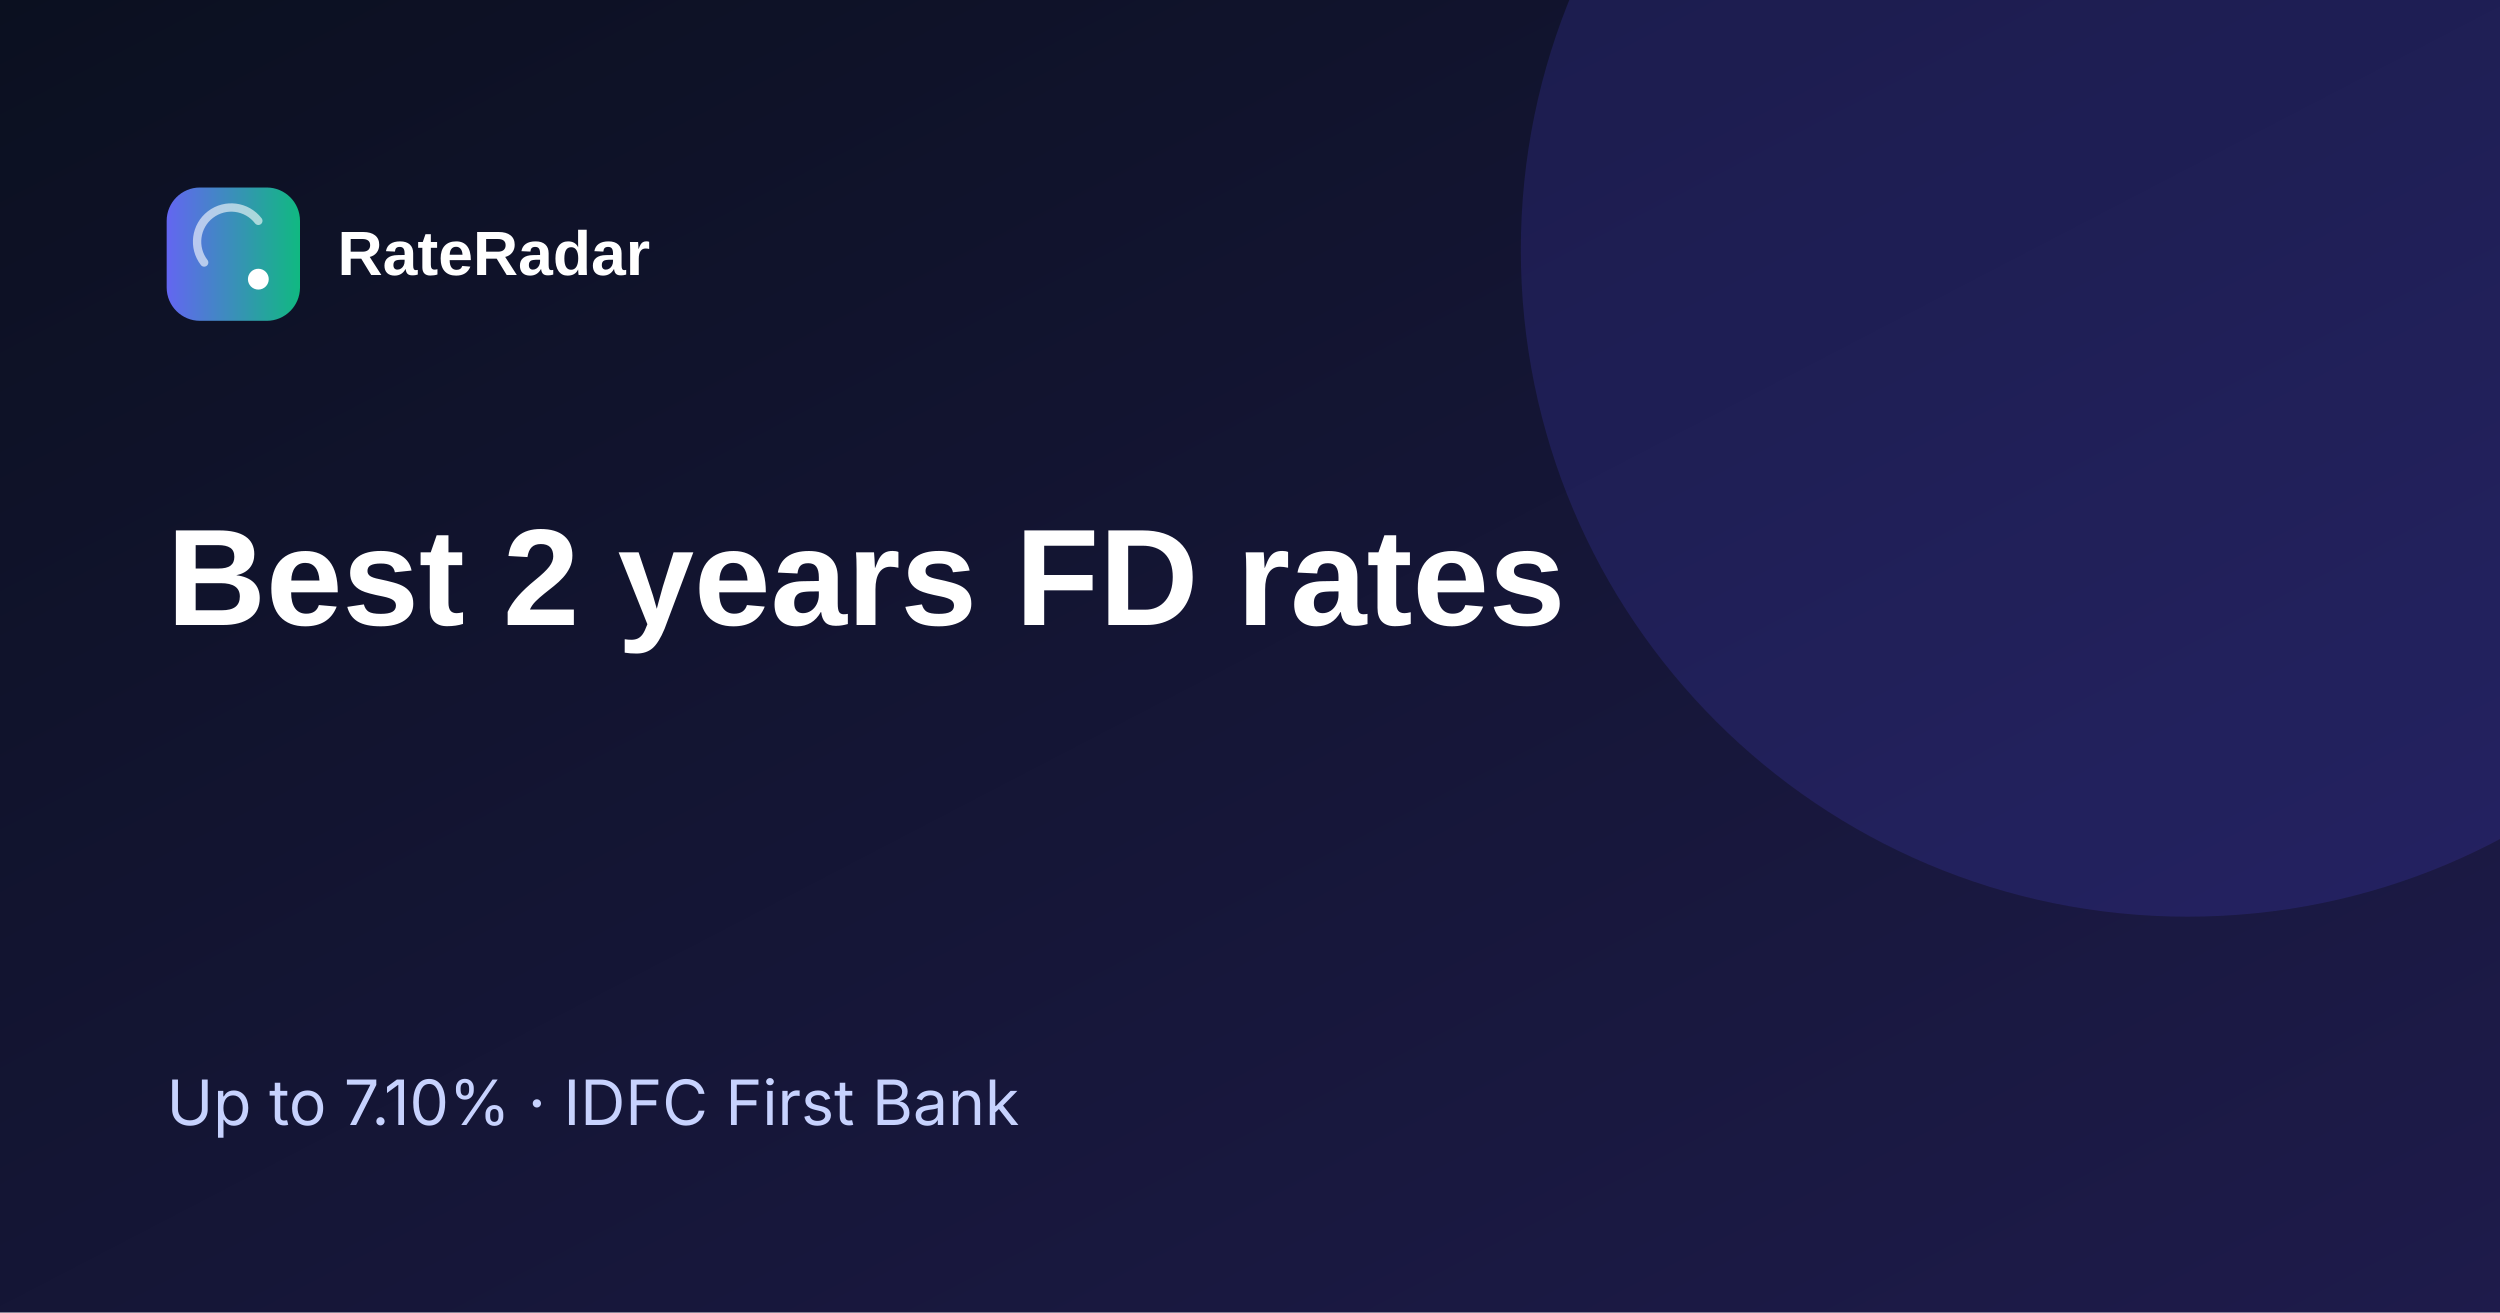
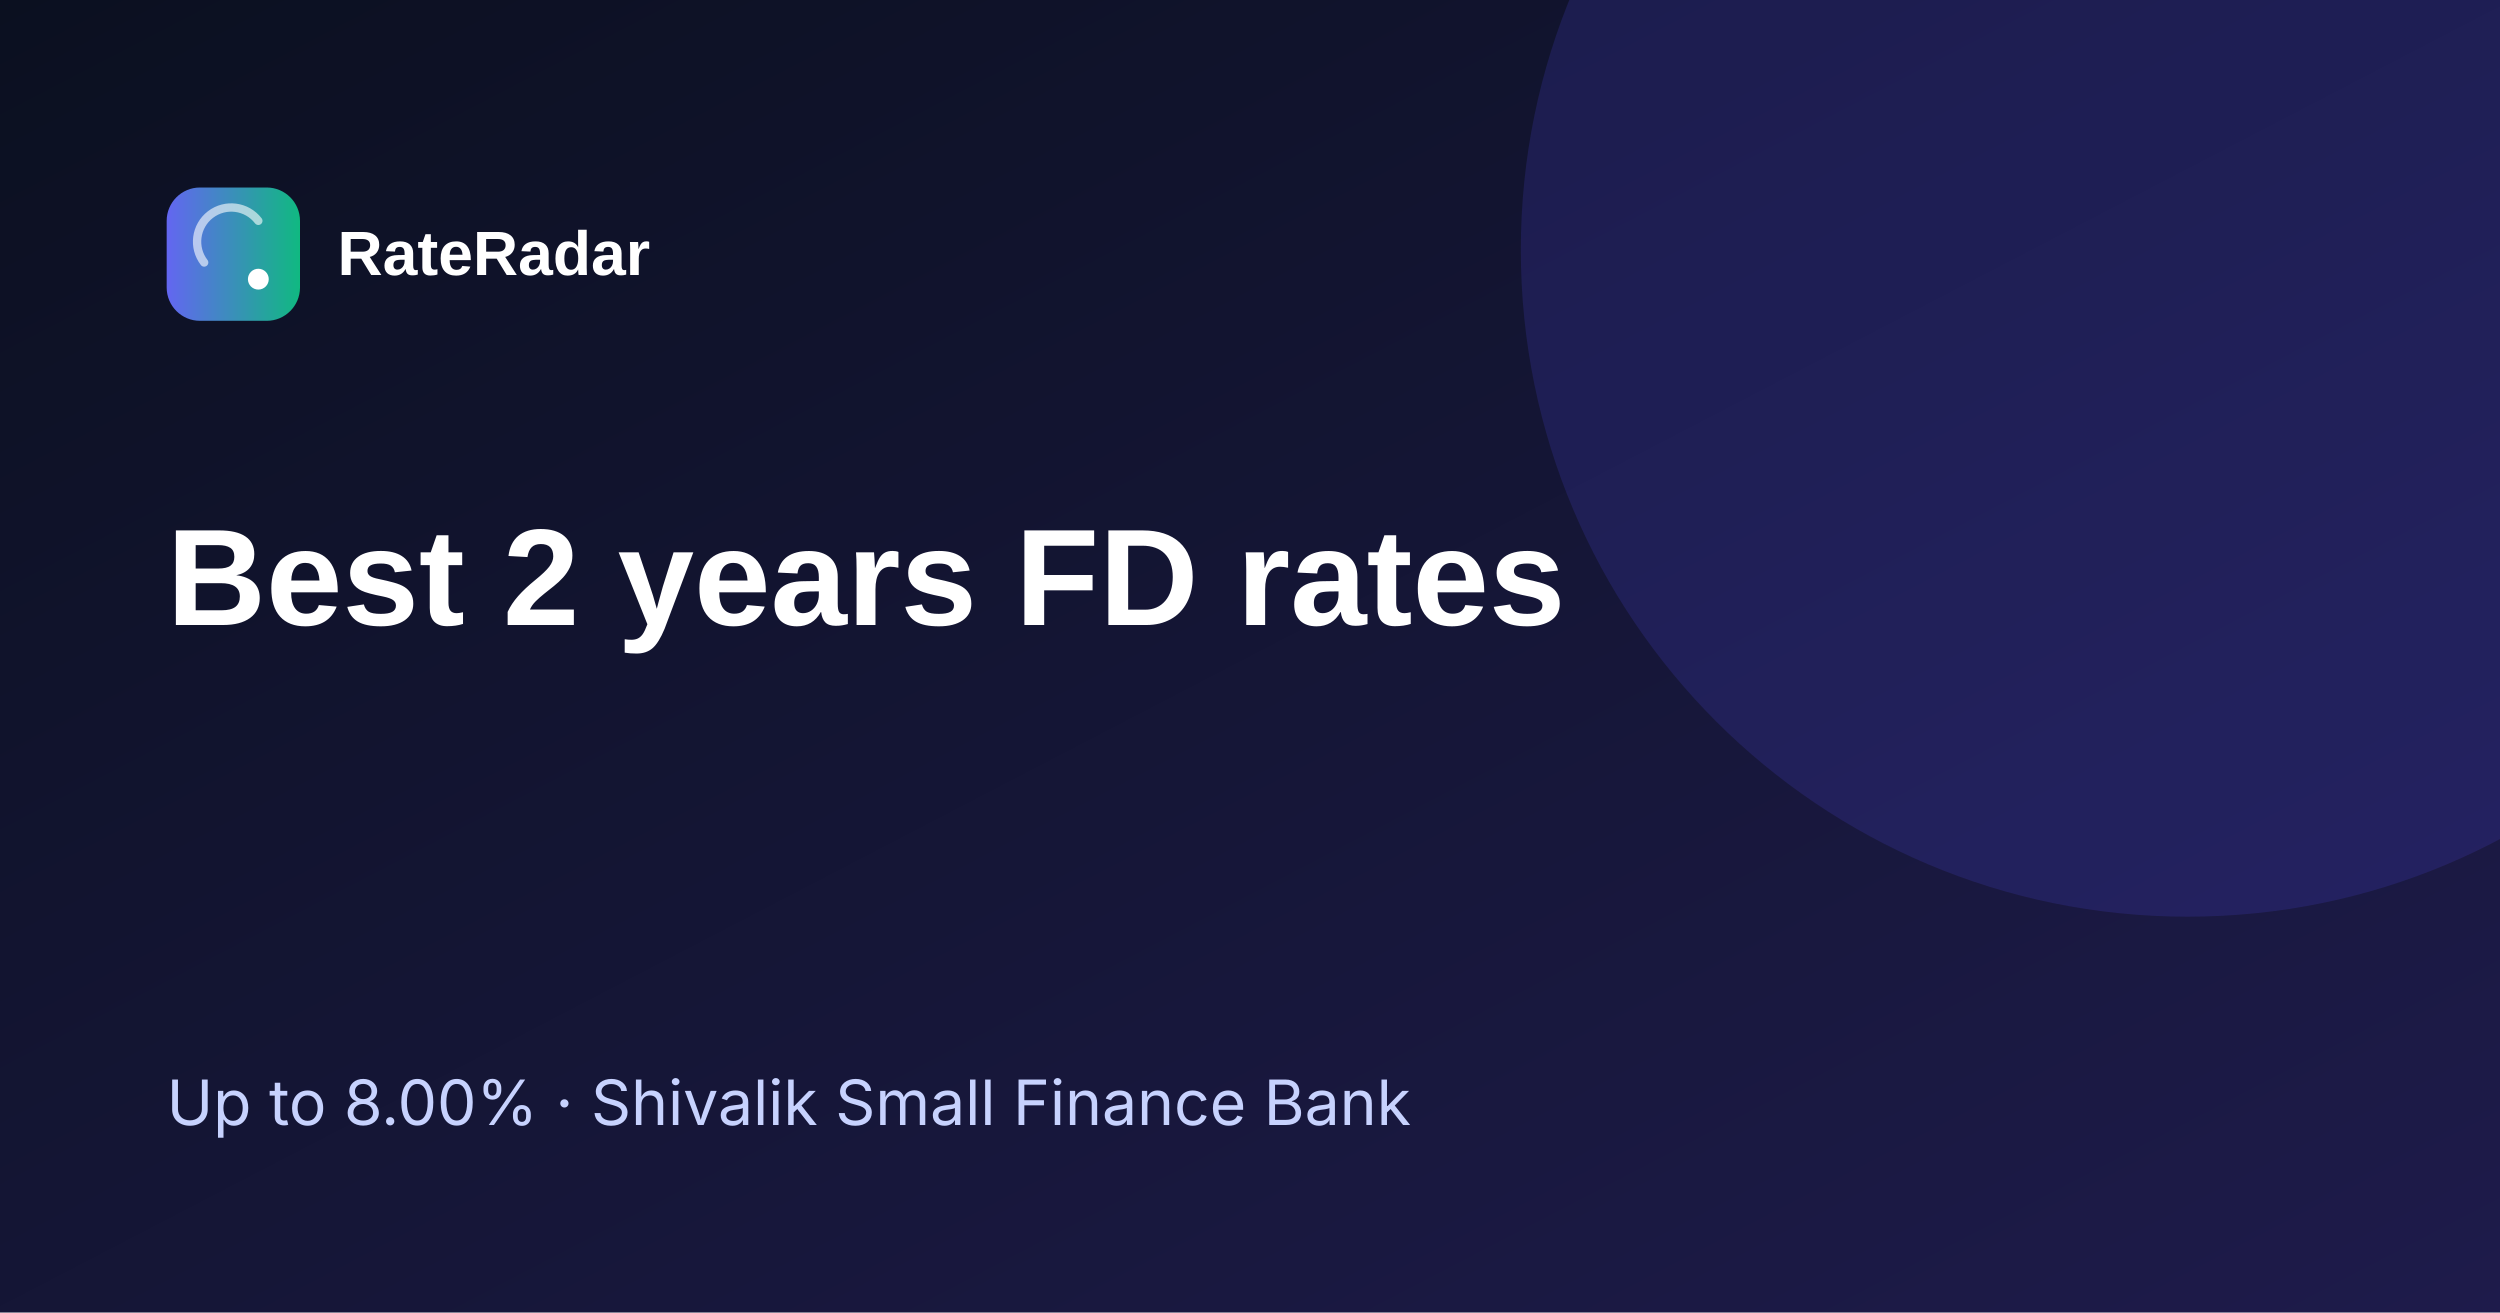
<svg xmlns="http://www.w3.org/2000/svg" width="1200" height="630" viewBox="0 0 1200 630">
  <defs>
    <linearGradient id="bg" x1="0" y1="0" x2="1" y2="1">
      <stop offset="0" stop-color="#0b1020" />
      <stop offset="1" stop-color="#1e1b4b" />
    </linearGradient>
    <linearGradient id="acc" x1="0" y1="0" x2="1" y2="0">
      <stop offset="0" stop-color="#6366f1" />
      <stop offset="1" stop-color="#10b981" />
    </linearGradient>
  </defs>
  <rect width="1200" height="630" fill="url(#bg)" />
  <circle cx="1050" cy="120" r="320" fill="#4f46e5" opacity="0.18" />
  <g transform="translate(80,90)">
    <rect width="64" height="64" rx="16" fill="url(#acc)" />
    <path d="M46 44 A16 16 0 0 1 72 24" transform="translate(-28,-8)" fill="none" stroke="white" stroke-width="4" stroke-linecap="round" opacity="0.6" />
    <circle cx="44" cy="44" r="5" fill="white" />
    <text x="82" y="42" font-family="Sora,Arial,sans-serif" font-size="30" font-weight="800" fill="#fff">RateRadar</text>
  </g>
  <text y="300" font-family="Sora,Arial,sans-serif" font-size="66" font-weight="800" fill="#ffffff">
    <tspan x="80" dy="0">Best 2 years FD rates</tspan>
  </text>
-   <text x="80" y="540" font-family="Inter,Arial,sans-serif" font-size="30" fill="#c7d2fe">Up to 7.10% · IDFC First Bank</text>
+   <text x="80" y="540" font-family="Inter,Arial,sans-serif" font-size="30" fill="#c7d2fe">Up to 8.00% · Shivalik Small Finance Bank</text>
</svg>
